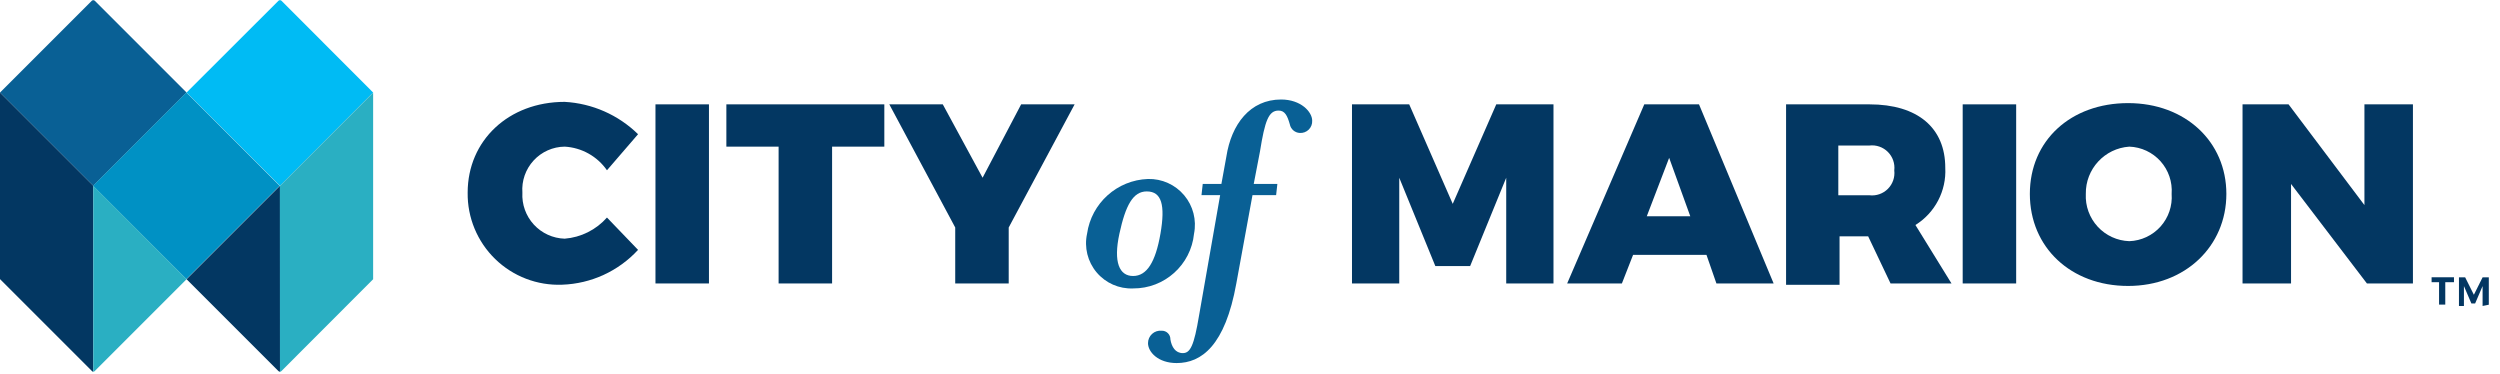
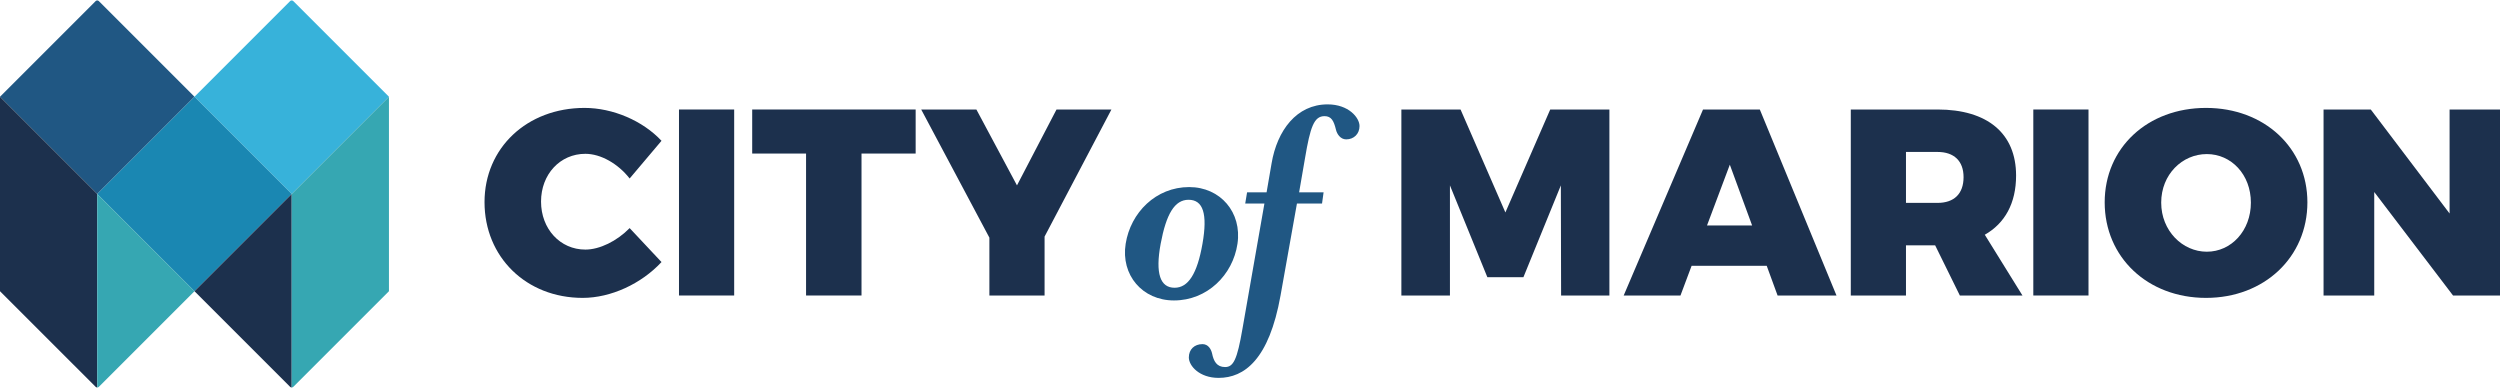
- <svg xmlns="http://www.w3.org/2000/svg" width="201px" height="30px" viewBox="0 0 201 30">
-   <defs />
-   <g id="logo-com-word-mark" fill-rule="nonzero">
-     <g id="word_city" transform="translate(37, 8)" fill="#033762">
-       <path d="M14.3,2.79 L11.8,5.69 C11.02,4.567 9.765,3.866 8.4,3.79 C7.449,3.801 6.544,4.205 5.901,4.905 C5.257,5.606 4.931,6.541 5,7.49 C4.948,8.435 5.28,9.36 5.92,10.057 C6.56,10.753 7.454,11.162 8.4,11.19 C9.711,11.086 10.93,10.476 11.8,9.49 L14.3,12.09 C12.723,13.802 10.526,14.81 8.2,14.89 C6.196,14.97 4.247,14.222 2.81,12.823 C1.373,11.424 0.574,9.496 0.6,7.49 C0.6,3.29 3.9,0.19 8.4,0.19 C10.617,0.313 12.713,1.237 14.3,2.79 L14.3,2.79 Z" id="Shape" />
-       <polygon id="Shape" points="15.7 14.79 15.7 0.39 20 0.39 20 14.79" />
-       <polygon id="Shape" points="29.9 3.79 29.9 14.79 25.6 14.79 25.6 3.79 21.4 3.79 21.4 0.39 34.1 0.39 34.1 3.79" />
-       <polygon id="Shape" points="44.1 14.79 39.8 14.79 39.8 10.29 34.5 0.39 38.8 0.39 42 6.29 45.1 0.39 49.4 0.39 44.1 10.29" />
-     </g>
-     <g id="word_marion" transform="translate(108, 8)" fill="#033762">
-       <polygon id="Shape" points="13.1 14.79 13.1 6.29 10.2 13.39 7.4 13.39 4.5 6.29 4.5 14.79 0.7 14.79 0.7 0.39 5.3 0.39 8.8 8.39 12.3 0.39 16.9 0.39 16.9 14.79" />
-       <path d="M23.3,12.49 L22.4,14.79 L18,14.79 L24.2,0.39 L28.6,0.39 L34.6,14.79 L30,14.79 L29.2,12.49 L23.3,12.49 Z M26.2,4.69 L24.4,9.39 L27.9,9.39 L26.2,4.69 Z" id="Shape" />
-       <path d="M42.2,11 L39.9,11 L39.9,14.9 L35.6,14.9 L35.6,0.39 L42.3,0.39 C46.2,0.39 48.4,2.29 48.4,5.49 C48.498,7.346 47.578,9.109 46,10.09 L48.9,14.79 L44,14.79 L42.2,11 Z M42.3,7.7 C42.848,7.765 43.395,7.575 43.785,7.185 C44.175,6.795 44.365,6.248 44.3,5.7 C44.365,5.152 44.175,4.605 43.785,4.215 C43.395,3.825 42.848,3.635 42.3,3.7 L39.8,3.7 L39.8,7.7 L42.3,7.7 Z" id="Shape" />
-       <polygon id="Shape" points="49.8 14.79 49.8 0.39 54.1 0.39 54.1 14.79" />
-       <path d="M71,7.59 C71,11.79 67.7,14.99 63.1,14.99 C58.5,14.99 55.2,11.89 55.2,7.59 C55.2,3.29 58.5,0.29 63.1,0.29 C67.7,0.29 71,3.39 71,7.59 Z M59.7,7.59 C59.651,8.56 59.995,9.51 60.653,10.224 C61.311,10.939 62.229,11.359 63.2,11.39 C64.161,11.355 65.067,10.93 65.708,10.213 C66.349,9.496 66.671,8.549 66.6,7.59 C66.671,6.631 66.349,5.684 65.708,4.967 C65.067,4.25 64.161,3.825 63.2,3.79 C61.208,3.923 59.669,5.594 59.7,7.59 L59.7,7.59 Z" id="Shape" />
-       <polygon id="Shape" points="82.3 14.79 76.2 6.79 76.2 14.79 72.3 14.79 72.3 0.39 76 0.39 82.1 8.49 82.1 0.39 86 0.39 86 14.79" />
-     </g>
-     <g id="word_of" transform="translate(87, 8)" fill="#096095">
-       <path d="M4.1,15.19 C2.976,15.238 1.893,14.761 1.168,13.9 C0.444,13.038 0.16,11.89 0.4,10.79 C0.752,8.33 2.817,6.476 5.3,6.39 C6.418,6.362 7.488,6.844 8.208,7.7 C8.928,8.556 9.219,9.693 9,10.79 C8.747,13.302 6.624,15.208 4.1,15.19 Z M5.2,7.39 C4.1,7.39 3.5,8.49 3,10.79 C2.5,13.09 3,14.19 4.1,14.19 C5.2,14.19 5.9,13.09 6.3,10.79 C6.7,8.49 6.4,7.39 5.2,7.39 L5.2,7.39 Z" id="Shape" />
-       <path d="M17.5,2.69 C17.104,2.669 16.773,2.38 16.7,1.99 C16.5,1.29 16.3,0.89 15.8,0.89 C15,0.89 14.7,1.69 14.3,4.19 L13.8,6.79 L15.7,6.79 L15.6,7.69 L13.7,7.69 L12.4,14.79 C11.5,19.79 9.6,21.19 7.6,21.19 C6.1,21.19 5.3,20.29 5.3,19.59 C5.299,19.307 5.418,19.036 5.627,18.845 C5.837,18.654 6.118,18.562 6.4,18.59 C6.587,18.584 6.769,18.656 6.901,18.789 C7.034,18.921 7.106,19.103 7.1,19.29 C7.2,19.89 7.5,20.39 8.1,20.39 C8.7,20.39 9,19.79 9.4,17.39 L11.1,7.69 L9.6,7.69 L9.7,6.79 L11.2,6.79 L11.6,4.59 C12,2 13.5,0 16,0 C17.6,0 18.5,1 18.5,1.7 C18.515,1.969 18.414,2.231 18.223,2.42 C18.032,2.609 17.768,2.708 17.5,2.69 L17.5,2.69 Z" id="Shape" />
-     </g>
-     <path d="M196.6,22.69 L196.6,24.49 L196.1,24.49 L196.1,22.69 L195.5,22.69 L195.5,22.29 L197.3,22.29 L197.3,22.69 L196.6,22.69 Z M199.6,24.59 L199.6,23 L199,24.4 L198.7,24.4 L198.1,23 L198.1,24.6 L197.7,24.6 L197.7,22.3 L198.2,22.3 L198.9,23.7 L199.6,22.3 L200.1,22.3 L200.1,24.5 L199.6,24.6 L199.6,24.59 Z" id="trademark" fill="#033762" />
-     <g id="logo_mark">
-       <path d="M7.5,14.94 L15,7.44 L15,7.44 L7.62,0.06 C7.552,-0.001 7.448,-0.001 7.38,0.06 L0,7.44 L7.5,14.94 Z" id="Shape" fill="#096095" />
-       <path d="M22.51,14.94 L30,7.44 L30,7.44 L22.63,0.06 C22.562,-0.001 22.458,-0.001 22.39,0.06 L15,7.44 L22.51,14.94 Z" id="Shape" fill="#00BBF4" />
-       <rect id="Rectangle-path" fill="#0091C4" transform="translate(14.98371, 14.94172) rotate(-45) translate(-14.98371, -14.94172) " x="9.679" y="9.637" width="10.61" height="10.61" />
-       <path d="M7.5,29.89 L7.5,14.94 L0,7.44 L0,22.44 L7.38,29.82 C7.407,29.86 7.451,29.886 7.5,29.89 Z" id="Shape" fill="#033762" />
-       <path d="M22.51,29.89 L22.51,14.94 L15,22.45 L22.38,29.83 C22.416,29.863 22.461,29.884 22.51,29.89 Z" id="Shape" fill="#033762" />
-       <path d="M7.5,14.94 L7.5,29.89 C7.547,29.889 7.591,29.867 7.62,29.83 L15,22.45 L15,22.45 L7.5,14.94 Z" id="Shape" fill="#2AAFC2" />
-       <path d="M22.51,29.89 C22.557,29.889 22.601,29.867 22.63,29.83 L30,22.45 L30,7.45 L22.5,14.95 L22.51,29.89 Z" id="Shape" fill="#2AAFC2" />
-     </g>
+ <svg xmlns="http://www.w3.org/2000/svg" width="200px" height="31px" viewBox="0 0 200 31" version="1.1">
+   <g id="word_city" transform="translate(38, 8)" fill="#1C304D">
+     <path d="M14.92,3.264 L12.372,6.279 C11.439,5.09 10.059,4.305 8.828,4.305 C6.811,4.305 5.283,5.939 5.283,8.126 C5.283,10.312 6.811,11.967 8.828,11.967 C9.974,11.967 11.354,11.288 12.372,10.248 L14.92,12.965 C13.306,14.706 10.865,15.831 8.616,15.831 C4.094,15.831 0.762,12.562 0.762,8.168 C0.762,3.838 4.158,0.633 8.764,0.633 C11.014,0.633 13.413,1.651 14.92,3.264" id="Fill-10" />
+     <polygon id="Fill-11" points="16.319 15.64 20.734 15.64 20.734 0.76 16.319 0.76" />
+     <polyline id="Fill-12" points="30.921 4.284 30.921 15.64 26.485 15.64 26.485 4.284 22.176 4.284 22.176 0.76 35.252 0.76 35.252 4.284 30.921 4.284" />
+     <polyline id="Fill-13" points="45.566 15.64 41.151 15.64 41.151 11.012 35.696 0.76 40.111 0.76 43.358 6.831 46.521 0.76 50.915 0.76 45.566 10.927 45.566 15.64" />
+   </g>
+   <g id="word_marion" transform="translate(112, 8)" fill="#1C304D">
+     <polyline id="Fill-14" points="12.888 15.64 12.868 6.831 9.874 14.175 6.988 14.175 3.995 6.831 3.995 15.64 0.11 15.64 0.11 0.76 4.844 0.76 8.431 8.996 12.018 0.76 16.752 0.76 16.752 15.64 12.888 15.64" />
+     <path d="M26.386,5.175 L24.561,10.036 L28.169,10.036 L26.386,5.175 Z M23.329,13.262 L22.438,15.64 L17.895,15.64 L24.242,0.76 L28.785,0.76 L34.919,15.64 L30.207,15.64 L29.337,13.262 L23.329,13.262 L23.329,13.262 Z" id="Fill-15" />
+     <path d="M43.004,8.231 C44.321,8.231 45.085,7.51 45.085,6.172 C45.085,4.878 44.321,4.156 43.004,4.156 L40.478,4.156 L40.478,8.231 L43.004,8.231 Z M42.813,11.628 L40.478,11.628 L40.478,15.64 L36.063,15.64 L36.063,0.76 L43.004,0.76 C46.995,0.76 49.287,2.67 49.287,6.045 C49.287,8.253 48.396,9.866 46.783,10.779 L49.797,15.64 L44.788,15.64 L42.813,11.628 L42.813,11.628 Z" id="Fill-16" />
+     <polygon id="Fill-17" points="50.665 15.64 55.08 15.64 55.08 0.76 50.665 0.76" />
+     <path d="M60.896,8.21 C60.896,10.46 62.594,12.137 64.547,12.137 C66.5,12.137 68.071,10.46 68.071,8.21 C68.071,5.961 66.5,4.326 64.547,4.326 C62.573,4.326 60.896,5.961 60.896,8.21 Z M72.592,8.189 C72.592,12.562 69.153,15.831 64.483,15.831 C59.813,15.831 56.375,12.583 56.375,8.189 C56.375,3.816 59.813,0.633 64.483,0.633 C69.153,0.633 72.592,3.838 72.592,8.189 L72.592,8.189 Z" id="Fill-18" />
+     <polyline id="Fill-19" points="84.243 15.64 77.939 7.361 77.939 15.64 73.884 15.64 73.884 0.76 77.662 0.76 83.967 9.081 83.967 0.76 88 0.76 88 15.64 84.243 15.64" />
+   </g>
+   <g id="word_of" transform="translate(89, 8)" fill="#205783">
+     <path d="M6.083,7.982 C4.968,7.982 4.299,9.122 3.853,11.501 C3.407,13.905 3.828,15.02 4.968,15.02 C6.058,15.02 6.777,13.905 7.198,11.501 C7.619,9.097 7.248,7.982 6.083,7.982 Z M4.918,16.036 C2.391,16.036 0.656,14.004 1.053,11.501 C1.449,8.998 3.481,6.966 6.132,6.966 C8.635,6.966 10.37,8.998 9.998,11.501 C9.627,14.004 7.57,16.036 4.918,16.036 L4.918,16.036 Z" id="Fill-20" />
+     <path d="M18.696,3.15 C18.225,3.15 17.953,2.704 17.878,2.382 C17.705,1.663 17.507,1.292 16.962,1.292 C16.119,1.292 15.822,2.159 15.4,4.662 L14.929,7.388 L16.887,7.388 L16.763,8.28 L14.756,8.28 L13.443,15.64 C12.526,20.769 10.543,22.231 8.486,22.231 C6.95,22.231 6.107,21.265 6.107,20.596 C6.107,19.951 6.554,19.53 7.198,19.53 C7.669,19.53 7.892,19.951 7.966,20.274 C8.09,20.893 8.338,21.364 9.007,21.364 C9.676,21.364 9.973,20.769 10.395,18.316 L12.154,8.28 L10.618,8.28 L10.766,7.388 L12.327,7.388 L12.724,5.083 C13.17,2.431 14.731,0.35 17.209,0.35 C18.894,0.35 19.762,1.415 19.762,2.085 C19.762,2.704 19.316,3.15 18.696,3.15" id="Fill-21" />
+   </g>
+   <g id="logo_mark">
+     <path d="M7.779,15.518 L15.558,7.739 L7.908,0.089 C7.837,0.017 7.721,0.017 7.65,0.089 L0,7.739 L7.779,15.518" id="Fill-1" fill="#205783" />
+     <path d="M23.337,15.518 L31.116,7.739 L23.466,0.089 C23.395,0.017 23.279,0.017 23.208,0.089 L15.558,7.739 L23.337,15.518" id="Fill-3" fill="#37B2DA" />
+     <polyline id="Fill-4" fill="#1A87B2" points="7.779 15.518 15.558 23.297 23.337 15.518 15.558 7.739 7.779 15.518" />
+     <path d="M7.779,31 L7.779,15.518 L0,7.739 L0,23.297 L7.65,30.946 C7.686,30.982 7.732,31 7.779,31" id="Fill-5" fill="#1C304D" />
+     <path d="M23.337,31 L23.337,15.518 L15.558,23.297 L23.208,30.946 C23.244,30.982 23.29,31 23.337,31" id="Fill-6" fill="#1C304D" />
+     <path d="M7.779,15.518 L7.779,31 C7.826,31 7.873,30.982 7.908,30.946 L15.558,23.297 L7.779,15.518" id="Fill-7" fill="#36A7B2" />
+     <path d="M23.337,31 C23.384,31 23.43,30.982 23.466,30.946 L31.116,23.297 L31.116,7.739 L23.337,15.518 L23.337,31" id="Fill-8" fill="#36A7B2" />
  </g>
</svg>
